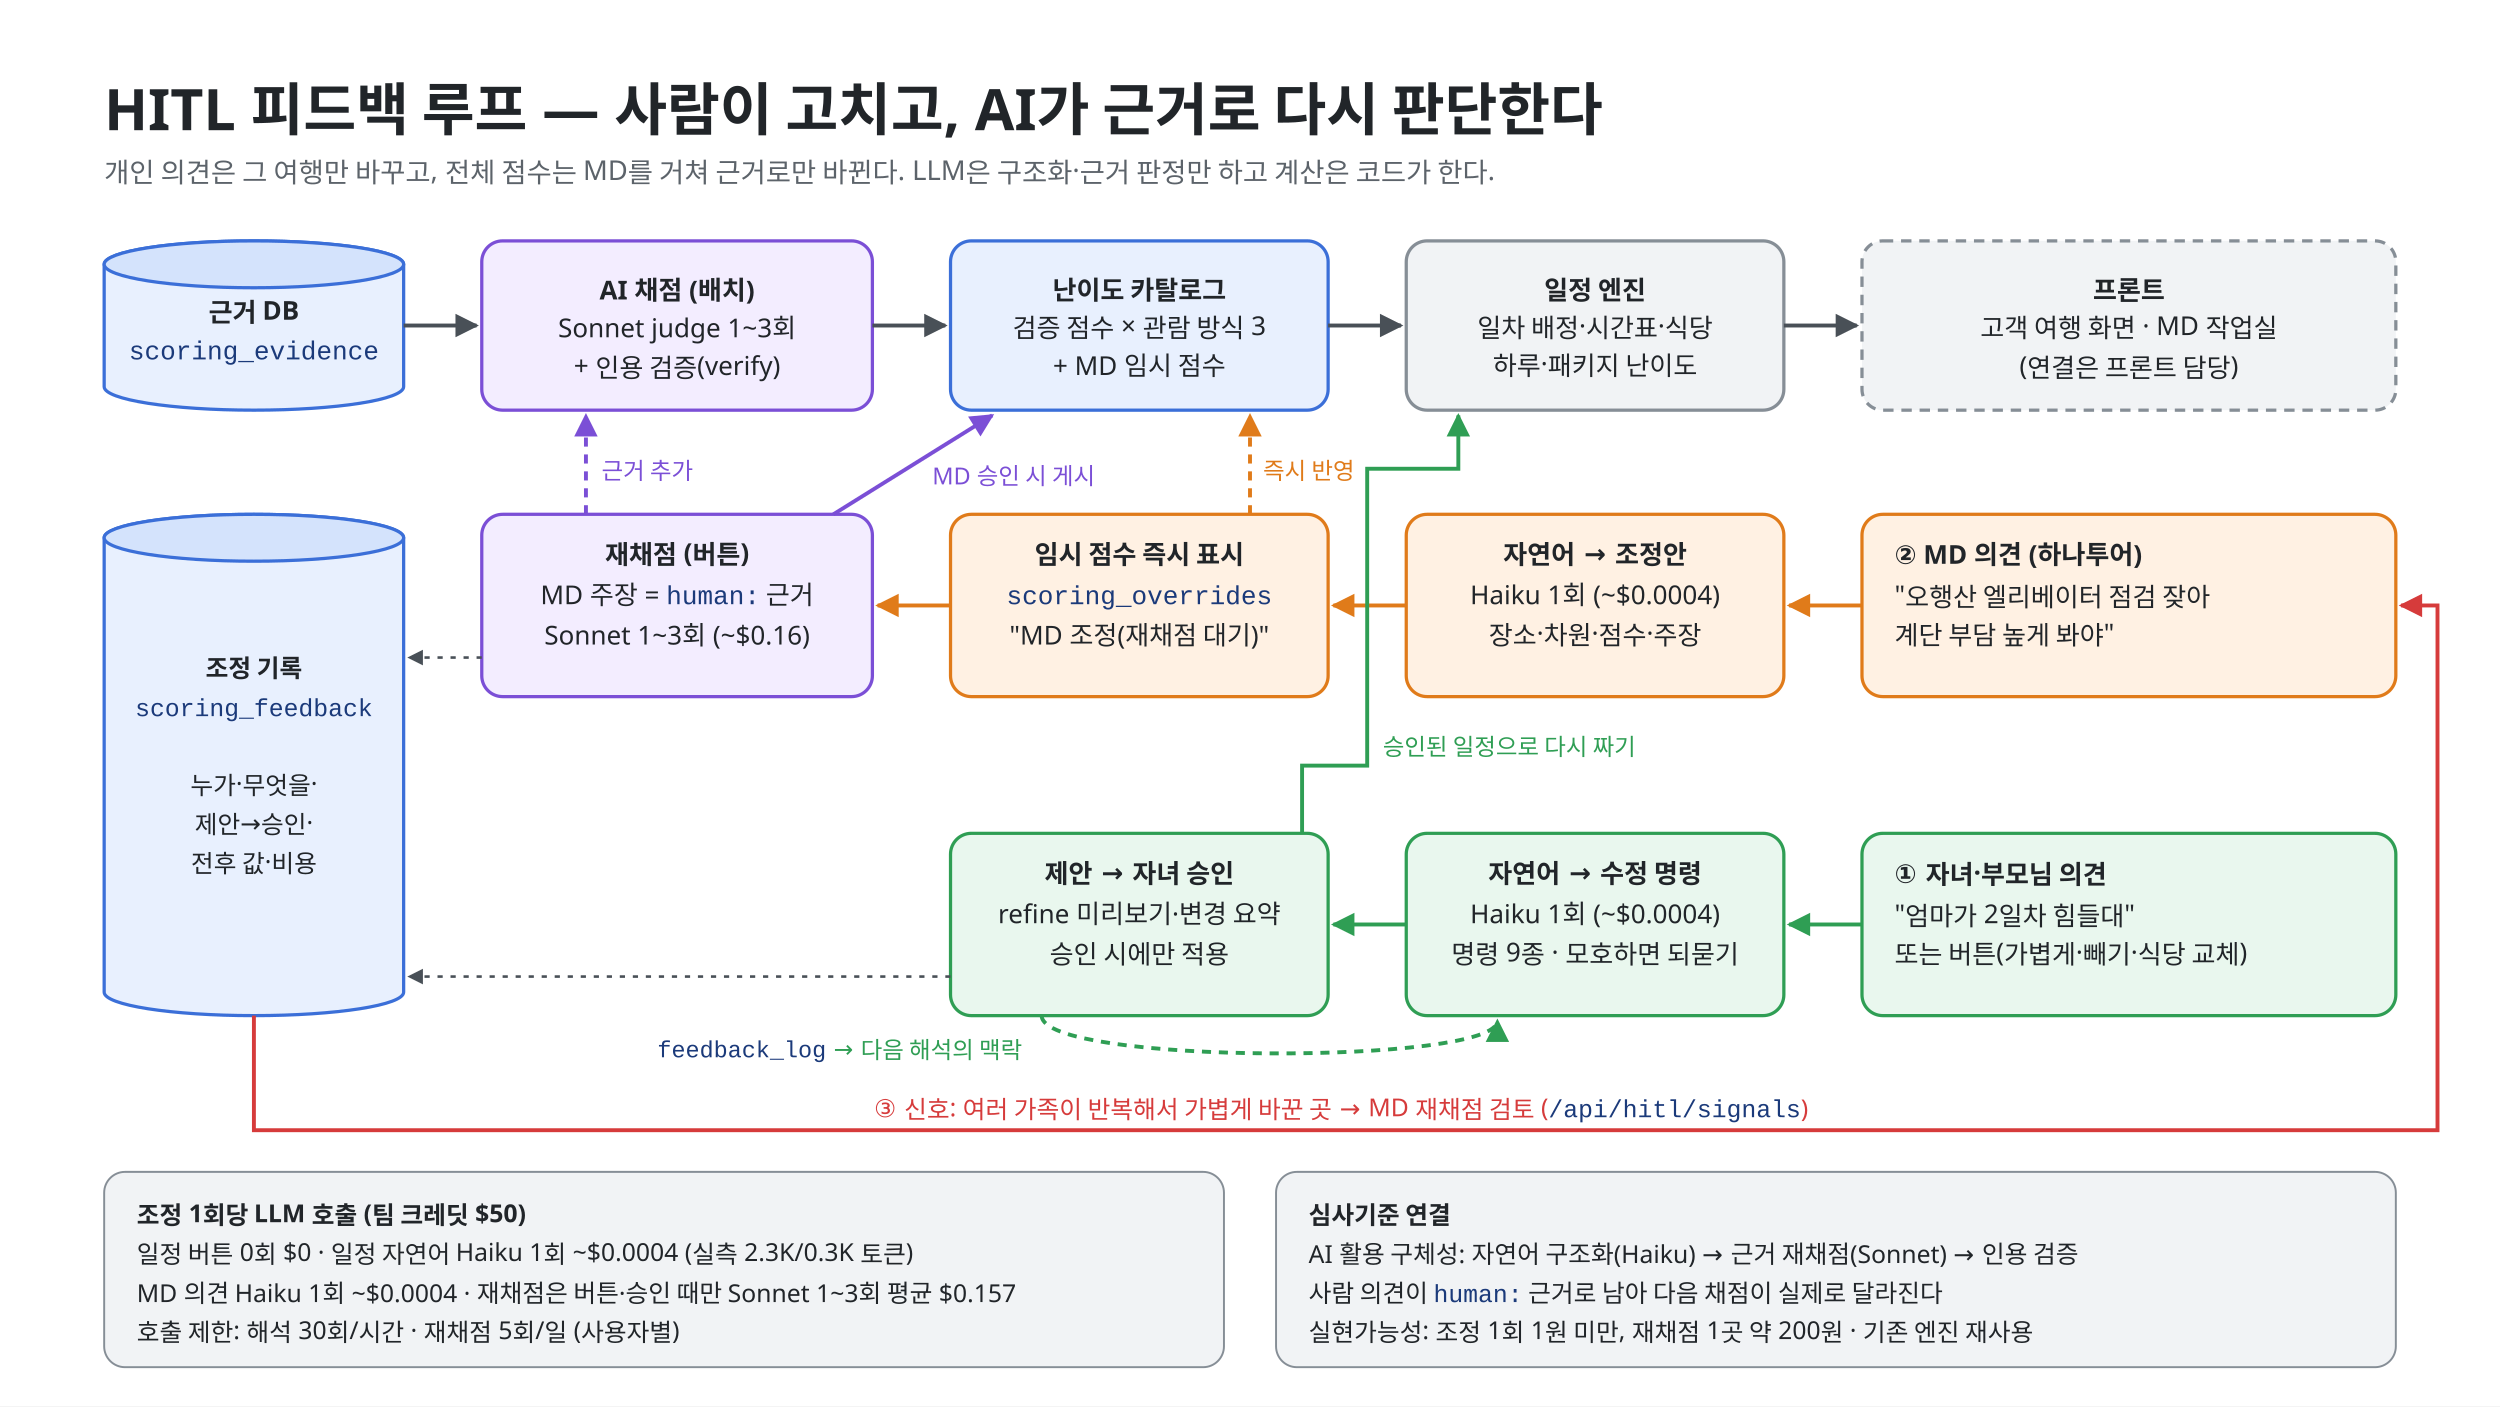
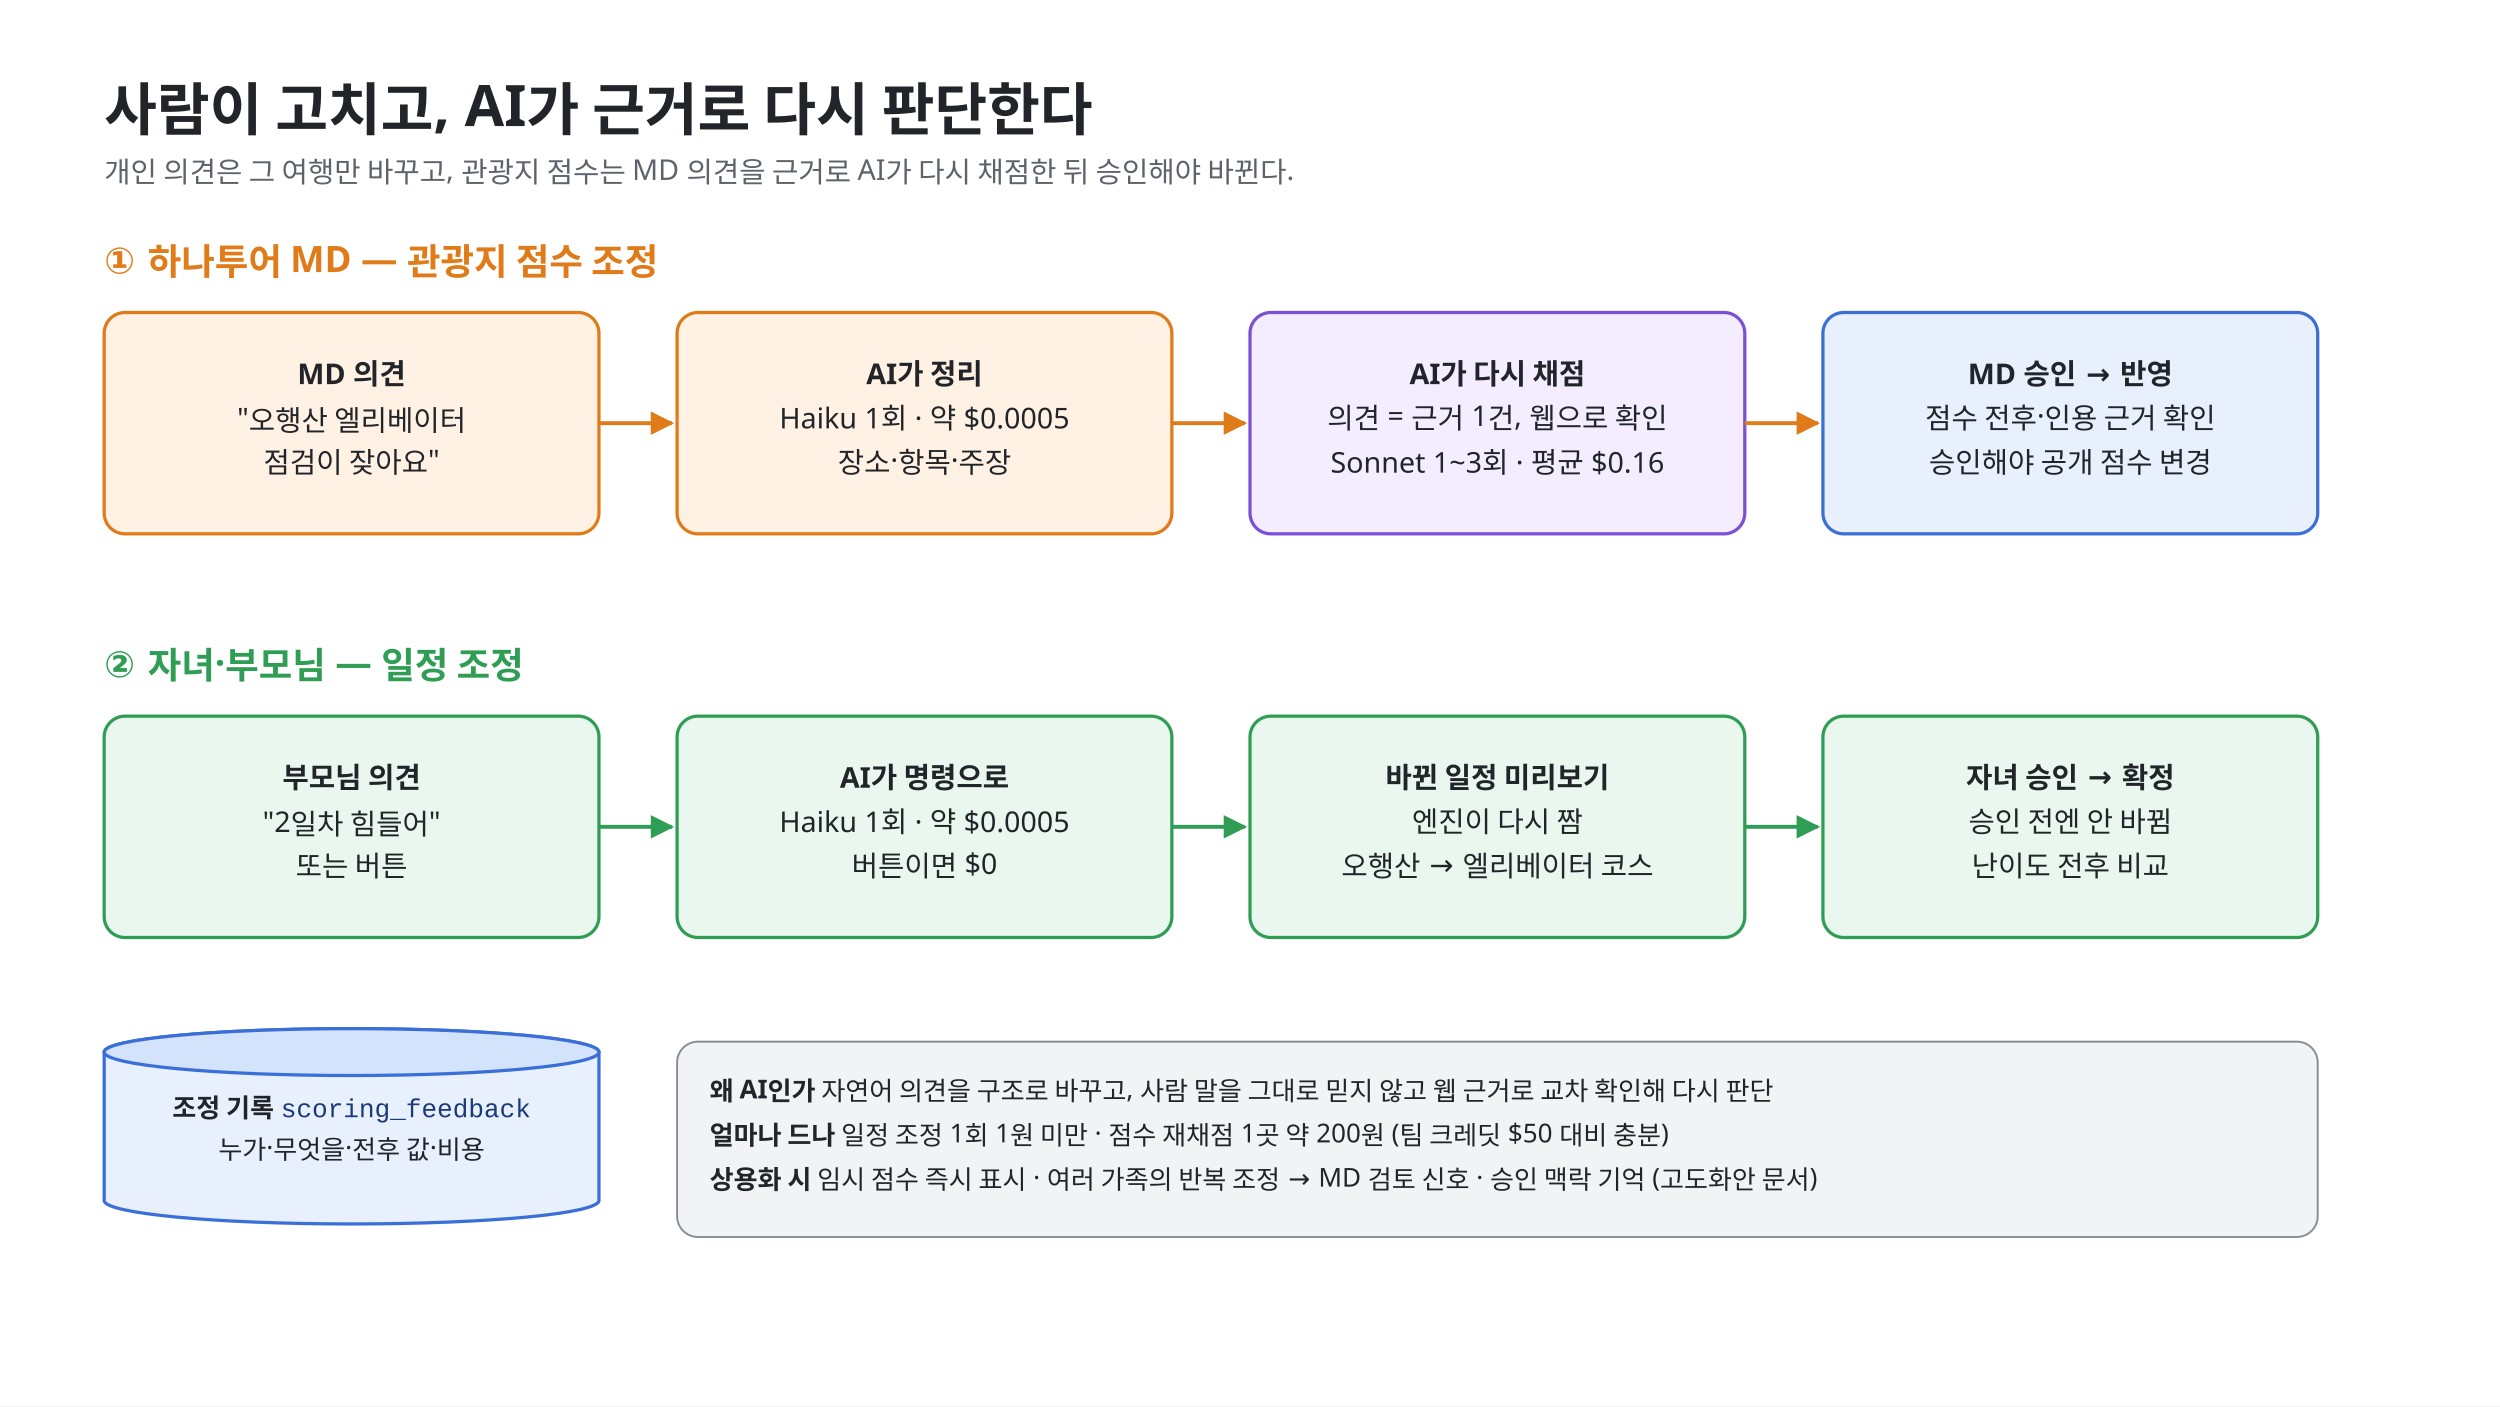
<svg xmlns="http://www.w3.org/2000/svg" viewBox="0 0 1920 1080" width="1920" height="1080" font-family="Pretendard, 'Noto Sans KR', 'Malgun Gothic', sans-serif">
  <defs>
    <marker id="m-gray" viewBox="0 0 10 10" refX="9" refY="5" markerWidth="6" markerHeight="6" orient="auto-start-reverse">
      <path d="M0,0 L10,5 L0,10 z" fill="#868E96" />
    </marker>
    <marker id="m-blue" viewBox="0 0 10 10" refX="9" refY="5" markerWidth="6" markerHeight="6" orient="auto-start-reverse">
      <path d="M0,0 L10,5 L0,10 z" fill="#3B6FD8" />
    </marker>
    <marker id="m-purple" viewBox="0 0 10 10" refX="9" refY="5" markerWidth="6" markerHeight="6" orient="auto-start-reverse">
      <path d="M0,0 L10,5 L0,10 z" fill="#7B4FD6" />
    </marker>
    <marker id="m-green" viewBox="0 0 10 10" refX="9" refY="5" markerWidth="6" markerHeight="6" orient="auto-start-reverse">
      <path d="M0,0 L10,5 L0,10 z" fill="#2F9E54" />
    </marker>
    <marker id="m-orange" viewBox="0 0 10 10" refX="9" refY="5" markerWidth="6" markerHeight="6" orient="auto-start-reverse">
      <path d="M0,0 L10,5 L0,10 z" fill="#E07B1A" />
    </marker>
    <marker id="m-red" viewBox="0 0 10 10" refX="9" refY="5" markerWidth="6" markerHeight="6" orient="auto-start-reverse">
      <path d="M0,0 L10,5 L0,10 z" fill="#D63B3B" />
    </marker>
    <marker id="m-dark" viewBox="0 0 10 10" refX="9" refY="5" markerWidth="6" markerHeight="6" orient="auto-start-reverse">
      <path d="M0,0 L10,5 L0,10 z" fill="#495057" />
    </marker>
  </defs>
  <rect width="1920" height="1080" fill="#FFFFFF" />
  <text x="80" y="100.0" font-size="44" fill="#212529" font-weight="400" text-anchor="start">
-     <tspan font-weight="700">HITL 피드백 루프 — 사람이 고치고, AI가 근거로 다시 판단한다</tspan>
+     <tspan font-weight="700">사람이 고치고, AI가 근거로 다시 판단한다</tspan>
  </text>
-   <text x="80" y="140.0" font-size="21" fill="#5C636A" font-weight="400" text-anchor="start">개인 의견은 그 여행만 바꾸고, 전체 점수는 MD를 거쳐 근거로만 바뀐다. LLM은 구조화·근거 판정만 하고 계산은 코드가 한다.</text>
-   <path d="M80,203 A115.0,18 0 0 1 310,203 V297 A115.0,18 0 0 1 80,297 Z" fill="#E8F0FE" stroke="#3B6FD8" stroke-width="2.5" />
-   <ellipse cx="195.0" cy="203" rx="115.0" ry="18" fill="#D4E3FC" stroke="#3B6FD8" stroke-width="2.5" />
-   <text x="195" y="247.0" font-size="20" fill="#212529" font-weight="400" text-anchor="middle">
-     <tspan font-weight="700">근거 DB</tspan>
+   <text x="80" y="140.0" font-size="22" fill="#5C636A" font-weight="400" text-anchor="start">개인 의견은 그 여행만 바꾸고, 관광지 점수는 MD 의견을 근거로 AI가 다시 채점한 뒤 승인해야 바뀐다.</text>
+   <text x="80" y="210.0" font-size="28" fill="#E07B1A" font-weight="400" text-anchor="start">
+     <tspan font-weight="700">① 하나투어 MD — 관광지 점수 조정</tspan>
  </text>
-   <text x="195" y="276.0" font-size="20" fill="#212529" font-weight="400" text-anchor="middle">
-     <tspan font-family="Consolas, 'D2Coding', 'Courier New', monospace" fill="#1B3A7A">scoring_evidence</tspan>
+   <rect x="80" y="240" width="380" height="170" rx="16" fill="#FFF1E3" stroke="#E07B1A" stroke-width="2.5" />
+   <text x="270" y="295.0" font-size="22" fill="#212529" font-weight="400" text-anchor="middle">
+     <tspan font-weight="700">MD 의견</tspan>
  </text>
-   <rect x="370" y="185" width="300" height="130" rx="16" fill="#F3EDFF" stroke="#7B4FD6" stroke-width="2.5" />
-   <text x="520" y="230.0" font-size="20" fill="#212529" font-weight="400" text-anchor="middle">
-     <tspan font-weight="700">AI 채점 (배치)</tspan>
+   <text x="270" y="329.0" font-size="22" fill="#212529" font-weight="400" text-anchor="middle">"오행산 엘리베이터</text>
+   <text x="270" y="363.0" font-size="22" fill="#212529" font-weight="400" text-anchor="middle">점검이 잦아요"</text>
+   <rect x="520" y="240" width="380" height="170" rx="16" fill="#FFF1E3" stroke="#E07B1A" stroke-width="2.5" />
+   <text x="710" y="295.0" font-size="22" fill="#212529" font-weight="400" text-anchor="middle">
+     <tspan font-weight="700">AI가 정리</tspan>
  </text>
-   <text x="520" y="259.0" font-size="20" fill="#212529" font-weight="400" text-anchor="middle">Sonnet judge 1~3회</text>
-   <text x="520" y="288.0" font-size="20" fill="#212529" font-weight="400" text-anchor="middle">+ 인용 검증(verify)</text>
-   <rect x="730" y="185" width="290" height="130" rx="16" fill="#E8F0FE" stroke="#3B6FD8" stroke-width="2.5" />
-   <text x="875" y="230.0" font-size="20" fill="#212529" font-weight="400" text-anchor="middle">
-     <tspan font-weight="700">난이도 카탈로그</tspan>
+   <text x="710" y="329.0" font-size="22" fill="#212529" font-weight="400" text-anchor="middle">Haiku 1회 · 약 $0.0005</text>
+   <text x="710" y="363.0" font-size="22" fill="#212529" font-weight="400" text-anchor="middle">장소·항목·주장</text>
+   <rect x="960" y="240" width="380" height="170" rx="16" fill="#F3EDFF" stroke="#7B4FD6" stroke-width="2.5" />
+   <text x="1150" y="295.0" font-size="22" fill="#212529" font-weight="400" text-anchor="middle">
+     <tspan font-weight="700">AI가 다시 채점</tspan>
  </text>
-   <text x="875" y="259.0" font-size="20" fill="#212529" font-weight="400" text-anchor="middle">검증 점수 × 관람 방식 3</text>
-   <text x="875" y="288.0" font-size="20" fill="#212529" font-weight="400" text-anchor="middle">+ MD 임시 점수</text>
-   <rect x="1080" y="185" width="290" height="130" rx="16" fill="#F1F3F5" stroke="#868E96" stroke-width="2.5" />
-   <text x="1225" y="230.0" font-size="20" fill="#212529" font-weight="400" text-anchor="middle">
-     <tspan font-weight="700">일정 엔진</tspan>
+   <text x="1150" y="329.0" font-size="22" fill="#212529" font-weight="400" text-anchor="middle">의견 = 근거 1건, 웹으로 확인</text>
+   <text x="1150" y="363.0" font-size="22" fill="#212529" font-weight="400" text-anchor="middle">Sonnet 1~3회 · 평균 $0.16</text>
+   <rect x="1400" y="240" width="380" height="170" rx="16" fill="#E8F0FE" stroke="#3B6FD8" stroke-width="2.5" />
+   <text x="1590" y="295.0" font-size="22" fill="#212529" font-weight="400" text-anchor="middle">
+     <tspan font-weight="700">MD 승인 → 반영</tspan>
  </text>
-   <text x="1225" y="259.0" font-size="20" fill="#212529" font-weight="400" text-anchor="middle">일차 배정·시간표·식당</text>
-   <text x="1225" y="288.0" font-size="20" fill="#212529" font-weight="400" text-anchor="middle">하루·패키지 난이도</text>
-   <rect x="1430" y="185" width="410" height="130" rx="16" fill="#F1F3F5" stroke="#868E96" stroke-width="2.5" stroke-dasharray="8 6" />
-   <text x="1635" y="230.0" font-size="20" fill="#212529" font-weight="400" text-anchor="middle">
-     <tspan font-weight="700">프론트</tspan>
+   <text x="1590" y="329.0" font-size="22" fill="#212529" font-weight="400" text-anchor="middle">점수 전후·인용 근거 확인</text>
+   <text x="1590" y="363.0" font-size="22" fill="#212529" font-weight="400" text-anchor="middle">승인해야 공개 점수 변경</text>
+   <path d="M460,325 H516" fill="none" stroke="#E07B1A" stroke-width="3" marker-end="url(#m-orange)" />
+   <path d="M900,325 H956" fill="none" stroke="#E07B1A" stroke-width="3" marker-end="url(#m-orange)" />
+   <path d="M1340,325 H1396" fill="none" stroke="#E07B1A" stroke-width="3" marker-end="url(#m-orange)" />
+   <text x="80" y="520.0" font-size="28" fill="#2F9E54" font-weight="400" text-anchor="start">
+     <tspan font-weight="700">② 자녀·부모님 — 일정 조정</tspan>
  </text>
-   <text x="1635" y="259.0" font-size="20" fill="#212529" font-weight="400" text-anchor="middle">고객 여행 화면 · MD 작업실</text>
-   <text x="1635" y="288.0" font-size="20" fill="#212529" font-weight="400" text-anchor="middle">(연결은 프론트 담당)</text>
-   <path d="M310,250.0 H366" fill="none" stroke="#495057" stroke-width="3" marker-end="url(#m-dark)" />
-   <path d="M670,250.0 H726" fill="none" stroke="#495057" stroke-width="3" marker-end="url(#m-dark)" />
-   <path d="M1020,250.0 H1076" fill="none" stroke="#495057" stroke-width="3" marker-end="url(#m-dark)" />
-   <path d="M1370,250.0 H1426" fill="none" stroke="#495057" stroke-width="3" marker-end="url(#m-dark)" />
-   <rect x="1430" y="395" width="410" height="140" rx="16" fill="#FFF1E3" stroke="#E07B1A" stroke-width="2.5" />
-   <text x="1455" y="433.0" font-size="20" fill="#212529" font-weight="400" text-anchor="start">
-     <tspan font-weight="700">② MD 의견 (하나투어)</tspan>
+   <rect x="80" y="550" width="380" height="170" rx="16" fill="#E9F7EE" stroke="#2F9E54" stroke-width="2.5" />
+   <text x="270" y="605.0" font-size="22" fill="#212529" font-weight="400" text-anchor="middle">
+     <tspan font-weight="700">부모님 의견</tspan>
  </text>
-   <text x="1455" y="464.0" font-size="20" fill="#212529" font-weight="400" text-anchor="start">"오행산 엘리베이터 점검 잦아</text>
-   <text x="1455" y="495.0" font-size="20" fill="#212529" font-weight="400" text-anchor="start">계단 부담 높게 봐야"</text>
-   <rect x="1080" y="395" width="290" height="140" rx="16" fill="#FFF1E3" stroke="#E07B1A" stroke-width="2.5" />
-   <text x="1225" y="433.0" font-size="20" fill="#212529" font-weight="400" text-anchor="middle">
-     <tspan font-weight="700">자연어 → 조정안</tspan>
+   <text x="270" y="639.0" font-size="22" fill="#212529" font-weight="400" text-anchor="middle">"2일차 힘들어"</text>
+   <text x="270" y="673.0" font-size="22" fill="#212529" font-weight="400" text-anchor="middle">또는 버튼</text>
+   <rect x="520" y="550" width="380" height="170" rx="16" fill="#E9F7EE" stroke="#2F9E54" stroke-width="2.5" />
+   <text x="710" y="605.0" font-size="22" fill="#212529" font-weight="400" text-anchor="middle">
+     <tspan font-weight="700">AI가 명령으로</tspan>
  </text>
-   <text x="1225" y="464.0" font-size="20" fill="#212529" font-weight="400" text-anchor="middle">Haiku 1회 (~$0.0004)</text>
-   <text x="1225" y="495.0" font-size="20" fill="#212529" font-weight="400" text-anchor="middle">장소·차원·점수·주장</text>
-   <rect x="730" y="395" width="290" height="140" rx="16" fill="#FFF1E3" stroke="#E07B1A" stroke-width="2.5" />
-   <text x="875" y="433.0" font-size="20" fill="#212529" font-weight="400" text-anchor="middle">
-     <tspan font-weight="700">임시 점수 즉시 표시</tspan>
+   <text x="710" y="639.0" font-size="22" fill="#212529" font-weight="400" text-anchor="middle">Haiku 1회 · 약 $0.0005</text>
+   <text x="710" y="673.0" font-size="22" fill="#212529" font-weight="400" text-anchor="middle">버튼이면 $0</text>
+   <rect x="960" y="550" width="380" height="170" rx="16" fill="#E9F7EE" stroke="#2F9E54" stroke-width="2.5" />
+   <text x="1150" y="605.0" font-size="22" fill="#212529" font-weight="400" text-anchor="middle">
+     <tspan font-weight="700">바뀐 일정 미리보기</tspan>
  </text>
-   <text x="875" y="464.0" font-size="20" fill="#212529" font-weight="400" text-anchor="middle">
-     <tspan font-family="Consolas, 'D2Coding', 'Courier New', monospace" fill="#1B3A7A">scoring_overrides</tspan>
+   <text x="1150" y="639.0" font-size="22" fill="#212529" font-weight="400" text-anchor="middle">엔진이 다시 짬</text>
+   <text x="1150" y="673.0" font-size="22" fill="#212529" font-weight="400" text-anchor="middle">오행산 → 엘리베이터 코스</text>
+   <rect x="1400" y="550" width="380" height="170" rx="16" fill="#E9F7EE" stroke="#2F9E54" stroke-width="2.5" />
+   <text x="1590" y="605.0" font-size="22" fill="#212529" font-weight="400" text-anchor="middle">
+     <tspan font-weight="700">자녀 승인 → 확정</tspan>
  </text>
-   <text x="875" y="495.0" font-size="20" fill="#212529" font-weight="400" text-anchor="middle">"MD 조정(재채점 대기)"</text>
-   <rect x="370" y="395" width="300" height="140" rx="16" fill="#F3EDFF" stroke="#7B4FD6" stroke-width="2.5" />
-   <text x="520" y="433.0" font-size="20" fill="#212529" font-weight="400" text-anchor="middle">
-     <tspan font-weight="700">재채점 (버튼)</tspan>
-   </text>
-   <text x="520" y="464.0" font-size="20" fill="#212529" font-weight="400" text-anchor="middle">MD 주장 = <tspan font-family="Consolas, 'D2Coding', 'Courier New', monospace" fill="#1B3A7A">human:</tspan> 근거</text>
-   <text x="520" y="495.0" font-size="20" fill="#212529" font-weight="400" text-anchor="middle">Sonnet 1~3회 (~$0.16)</text>
-   <path d="M1430,465 H1374" fill="none" stroke="#E07B1A" stroke-width="3" marker-end="url(#m-orange)" />
-   <path d="M1080,465 H1024" fill="none" stroke="#E07B1A" stroke-width="3" marker-end="url(#m-orange)" />
-   <path d="M730,465 H674" fill="none" stroke="#E07B1A" stroke-width="3" marker-end="url(#m-orange)" />
-   <path d="M960,395 V319" fill="none" stroke="#E07B1A" stroke-width="3" stroke-dasharray="7 6" marker-end="url(#m-orange)" />
-   <text x="970" y="368.0" font-size="18" fill="#E07B1A" font-weight="400" text-anchor="start">즉시 반영</text>
-   <path d="M450,395 V319" fill="none" stroke="#7B4FD6" stroke-width="3" stroke-dasharray="7 6" marker-end="url(#m-purple)" />
-   <text x="462" y="368.0" font-size="18" fill="#7B4FD6" font-weight="400" text-anchor="start">근거 추가</text>
-   <path d="M640,395 L762,319" fill="none" stroke="#7B4FD6" stroke-width="3" marker-end="url(#m-purple)" />
-   <text x="716" y="372.0" font-size="18" fill="#7B4FD6" font-weight="400" text-anchor="start">MD 승인 시 게시</text>
-   <rect x="1430" y="640" width="410" height="140" rx="16" fill="#E9F7EE" stroke="#2F9E54" stroke-width="2.5" />
-   <text x="1455" y="678.0" font-size="20" fill="#212529" font-weight="400" text-anchor="start">
-     <tspan font-weight="700">① 자녀·부모님 의견</tspan>
-   </text>
-   <text x="1455" y="709.0" font-size="20" fill="#212529" font-weight="400" text-anchor="start">"엄마가 2일차 힘들대"</text>
-   <text x="1455" y="740.0" font-size="20" fill="#212529" font-weight="400" text-anchor="start">또는 버튼(가볍게·빼기·식당 교체)</text>
-   <rect x="1080" y="640" width="290" height="140" rx="16" fill="#E9F7EE" stroke="#2F9E54" stroke-width="2.5" />
-   <text x="1225" y="678.0" font-size="20" fill="#212529" font-weight="400" text-anchor="middle">
-     <tspan font-weight="700">자연어 → 수정 명령</tspan>
-   </text>
-   <text x="1225" y="709.0" font-size="20" fill="#212529" font-weight="400" text-anchor="middle">Haiku 1회 (~$0.0004)</text>
-   <text x="1225" y="740.0" font-size="20" fill="#212529" font-weight="400" text-anchor="middle">명령 9종 · 모호하면 되묻기</text>
-   <rect x="730" y="640" width="290" height="140" rx="16" fill="#E9F7EE" stroke="#2F9E54" stroke-width="2.5" />
-   <text x="875" y="678.0" font-size="20" fill="#212529" font-weight="400" text-anchor="middle">
-     <tspan font-weight="700">제안 → 자녀 승인</tspan>
-   </text>
-   <text x="875" y="709.0" font-size="20" fill="#212529" font-weight="400" text-anchor="middle">refine 미리보기·변경 요약</text>
-   <text x="875" y="740.0" font-size="20" fill="#212529" font-weight="400" text-anchor="middle">승인 시에만 적용</text>
-   <path d="M1430,710 H1374" fill="none" stroke="#2F9E54" stroke-width="3" marker-end="url(#m-green)" />
-   <path d="M1080,710 H1024" fill="none" stroke="#2F9E54" stroke-width="3" marker-end="url(#m-green)" />
-   <path d="M1000,640 V588 H1050 V360 H1120 V319" fill="none" stroke="#2F9E54" stroke-width="3" marker-end="url(#m-green)" />
-   <text x="1062" y="580.0" font-size="18" fill="#2F9E54" font-weight="400" text-anchor="start">승인된 일정으로 다시 짜기</text>
-   <path d="M800,780 C800,818 1150,818 1150,784" fill="none" stroke="#2F9E54" stroke-width="3" stroke-dasharray="7 6" marker-end="url(#m-green)" />
-   <text x="785" y="812.0" font-size="18" fill="#2F9E54" font-weight="400" text-anchor="end">
-     <tspan font-family="Consolas, 'D2Coding', 'Courier New', monospace" fill="#1B3A7A">feedback_log</tspan> → 다음 해석의 맥락</text>
-   <path d="M80,413 A115.0,18 0 0 1 310,413 V762 A115.0,18 0 0 1 80,762 Z" fill="#E8F0FE" stroke="#3B6FD8" stroke-width="2.5" />
-   <ellipse cx="195.0" cy="413" rx="115.0" ry="18" fill="#D4E3FC" stroke="#3B6FD8" stroke-width="2.5" />
-   <text x="195" y="520.0" font-size="19" fill="#212529" font-weight="400" text-anchor="middle">
+   <text x="1590" y="639.0" font-size="22" fill="#212529" font-weight="400" text-anchor="middle">승인 전엔 안 바뀜</text>
+   <text x="1590" y="673.0" font-size="22" fill="#212529" font-weight="400" text-anchor="middle">난이도 전후 비교</text>
+   <path d="M460,635 H516" fill="none" stroke="#2F9E54" stroke-width="3" marker-end="url(#m-green)" />
+   <path d="M900,635 H956" fill="none" stroke="#2F9E54" stroke-width="3" marker-end="url(#m-green)" />
+   <path d="M1340,635 H1396" fill="none" stroke="#2F9E54" stroke-width="3" marker-end="url(#m-green)" />
+   <path d="M80,808 A190.0,18 0 0 1 460,808 V922 A190.0,18 0 0 1 80,922 Z" fill="#E8F0FE" stroke="#3B6FD8" stroke-width="2.5" />
+   <ellipse cx="270.0" cy="808" rx="190.0" ry="18" fill="#D4E3FC" stroke="#3B6FD8" stroke-width="2.5" />
+   <text x="270" y="858.0" font-size="20" fill="#212529" font-weight="400" text-anchor="middle">
    <tspan font-weight="700">조정 기록</tspan>
-   </text>
-   <text x="195" y="550.0" font-size="19" fill="#212529" font-weight="400" text-anchor="middle">
    <tspan font-family="Consolas, 'D2Coding', 'Courier New', monospace" fill="#1B3A7A">scoring_feedback</tspan>
  </text>
-   <text x="195" y="580.0" font-size="19" fill="#212529" font-weight="400" text-anchor="middle" />
-   <text x="195" y="610.0" font-size="19" fill="#212529" font-weight="400" text-anchor="middle">누가·무엇을·</text>
-   <text x="195" y="640.0" font-size="19" fill="#212529" font-weight="400" text-anchor="middle">제안→승인·</text>
-   <text x="195" y="670.0" font-size="19" fill="#212529" font-weight="400" text-anchor="middle">전후 값·비용</text>
-   <path d="M370,505 H314" fill="none" stroke="#495057" stroke-width="2" stroke-dasharray="4 6" marker-end="url(#m-dark)" />
-   <path d="M730,750 H314" fill="none" stroke="#495057" stroke-width="2" stroke-dasharray="4 6" marker-end="url(#m-dark)" />
-   <path d="M195,780 V868 H1872 V465 H1844" fill="none" stroke="#D63B3B" stroke-width="3" marker-end="url(#m-red)" />
-   <text x="1030" y="858.0" font-size="19" fill="#D63B3B" font-weight="400" text-anchor="middle">③ 신호: 여러 가족이 반복해서 가볍게 바꾼 곳 → MD 재채점 검토 (<tspan font-family="Consolas, 'D2Coding', 'Courier New', monospace" fill="#1B3A7A">/api/hitl/signals</tspan>)</text>
-   <rect x="80" y="900" width="860" height="150" rx="16" fill="#F1F3F5" stroke="#868E96" stroke-width="1.5" />
-   <text x="105" y="940.0" font-size="19" fill="#212529" font-weight="400" text-anchor="start">
-     <tspan font-weight="700">조정 1회당 LLM 호출 (팀 크레딧 $50)</tspan>
-   </text>
-   <text x="105" y="970.0" font-size="19" fill="#212529" font-weight="400" text-anchor="start">일정 버튼 0회 $0 · 일정 자연어 Haiku 1회 ~$0.0004 (실측 2.3K/0.3K 토큰)</text>
-   <text x="105" y="1000.0" font-size="19" fill="#212529" font-weight="400" text-anchor="start">MD 의견 Haiku 1회 ~$0.0004 · 재채점은 버튼·승인 때만 Sonnet 1~3회 평균 $0.157</text>
-   <text x="105" y="1030.0" font-size="19" fill="#212529" font-weight="400" text-anchor="start">호출 제한: 해석 30회/시간 · 재채점 5회/일 (사용자별)</text>
-   <rect x="980" y="900" width="860" height="150" rx="16" fill="#F1F3F5" stroke="#868E96" stroke-width="1.5" />
-   <text x="1005" y="940.0" font-size="19" fill="#212529" font-weight="400" text-anchor="start">
-     <tspan font-weight="700">심사기준 연결</tspan>
-   </text>
-   <text x="1005" y="970.0" font-size="19" fill="#212529" font-weight="400" text-anchor="start">AI 활용 구체성: 자연어 구조화(Haiku) → 근거 재채점(Sonnet) → 인용 검증</text>
-   <text x="1005" y="1000.0" font-size="19" fill="#212529" font-weight="400" text-anchor="start">사람 의견이 <tspan font-family="Consolas, 'D2Coding', 'Courier New', monospace" fill="#1B3A7A">human:</tspan> 근거로 남아 다음 채점이 실제로 달라진다</text>
-   <text x="1005" y="1030.0" font-size="19" fill="#212529" font-weight="400" text-anchor="start">실현가능성: 조정 1회 1원 미만, 재채점 1곳 약 200원 · 기존 엔진 재사용</text>
+   <text x="270" y="890.0" font-size="20" fill="#212529" font-weight="400" text-anchor="middle">누가·무엇을·전후 값·비용</text>
+   <rect x="520" y="800" width="1260" height="150" rx="16" fill="#F1F3F5" stroke="#868E96" stroke-width="1.5" />
+   <text x="545" y="845.0" font-size="20" fill="#212529" font-weight="400" text-anchor="start">
+     <tspan font-weight="700">왜 AI인가</tspan> 자연어 의견을 구조로 바꾸고, 사람 말을 그대로 믿지 않고 웹 근거로 교차 확인해 다시 판단</text>
+   <text x="545" y="879.0" font-size="20" fill="#212529" font-weight="400" text-anchor="start">
+     <tspan font-weight="700">얼마나 드나</tspan> 일정 조정 1회 1원 미만 · 점수 재채점 1곳 약 200원 (팀 크레딧 $50 대비 충분)</text>
+   <text x="545" y="913.0" font-size="20" fill="#212529" font-weight="400" text-anchor="start">
+     <tspan font-weight="700">상용화 시</tspan> 임시 점수 즉시 표시 · 여러 가족의 반복 조정 → MD 검토 신호 · 승인 맥락 기억 (고도화안 문서)</text>
</svg>
